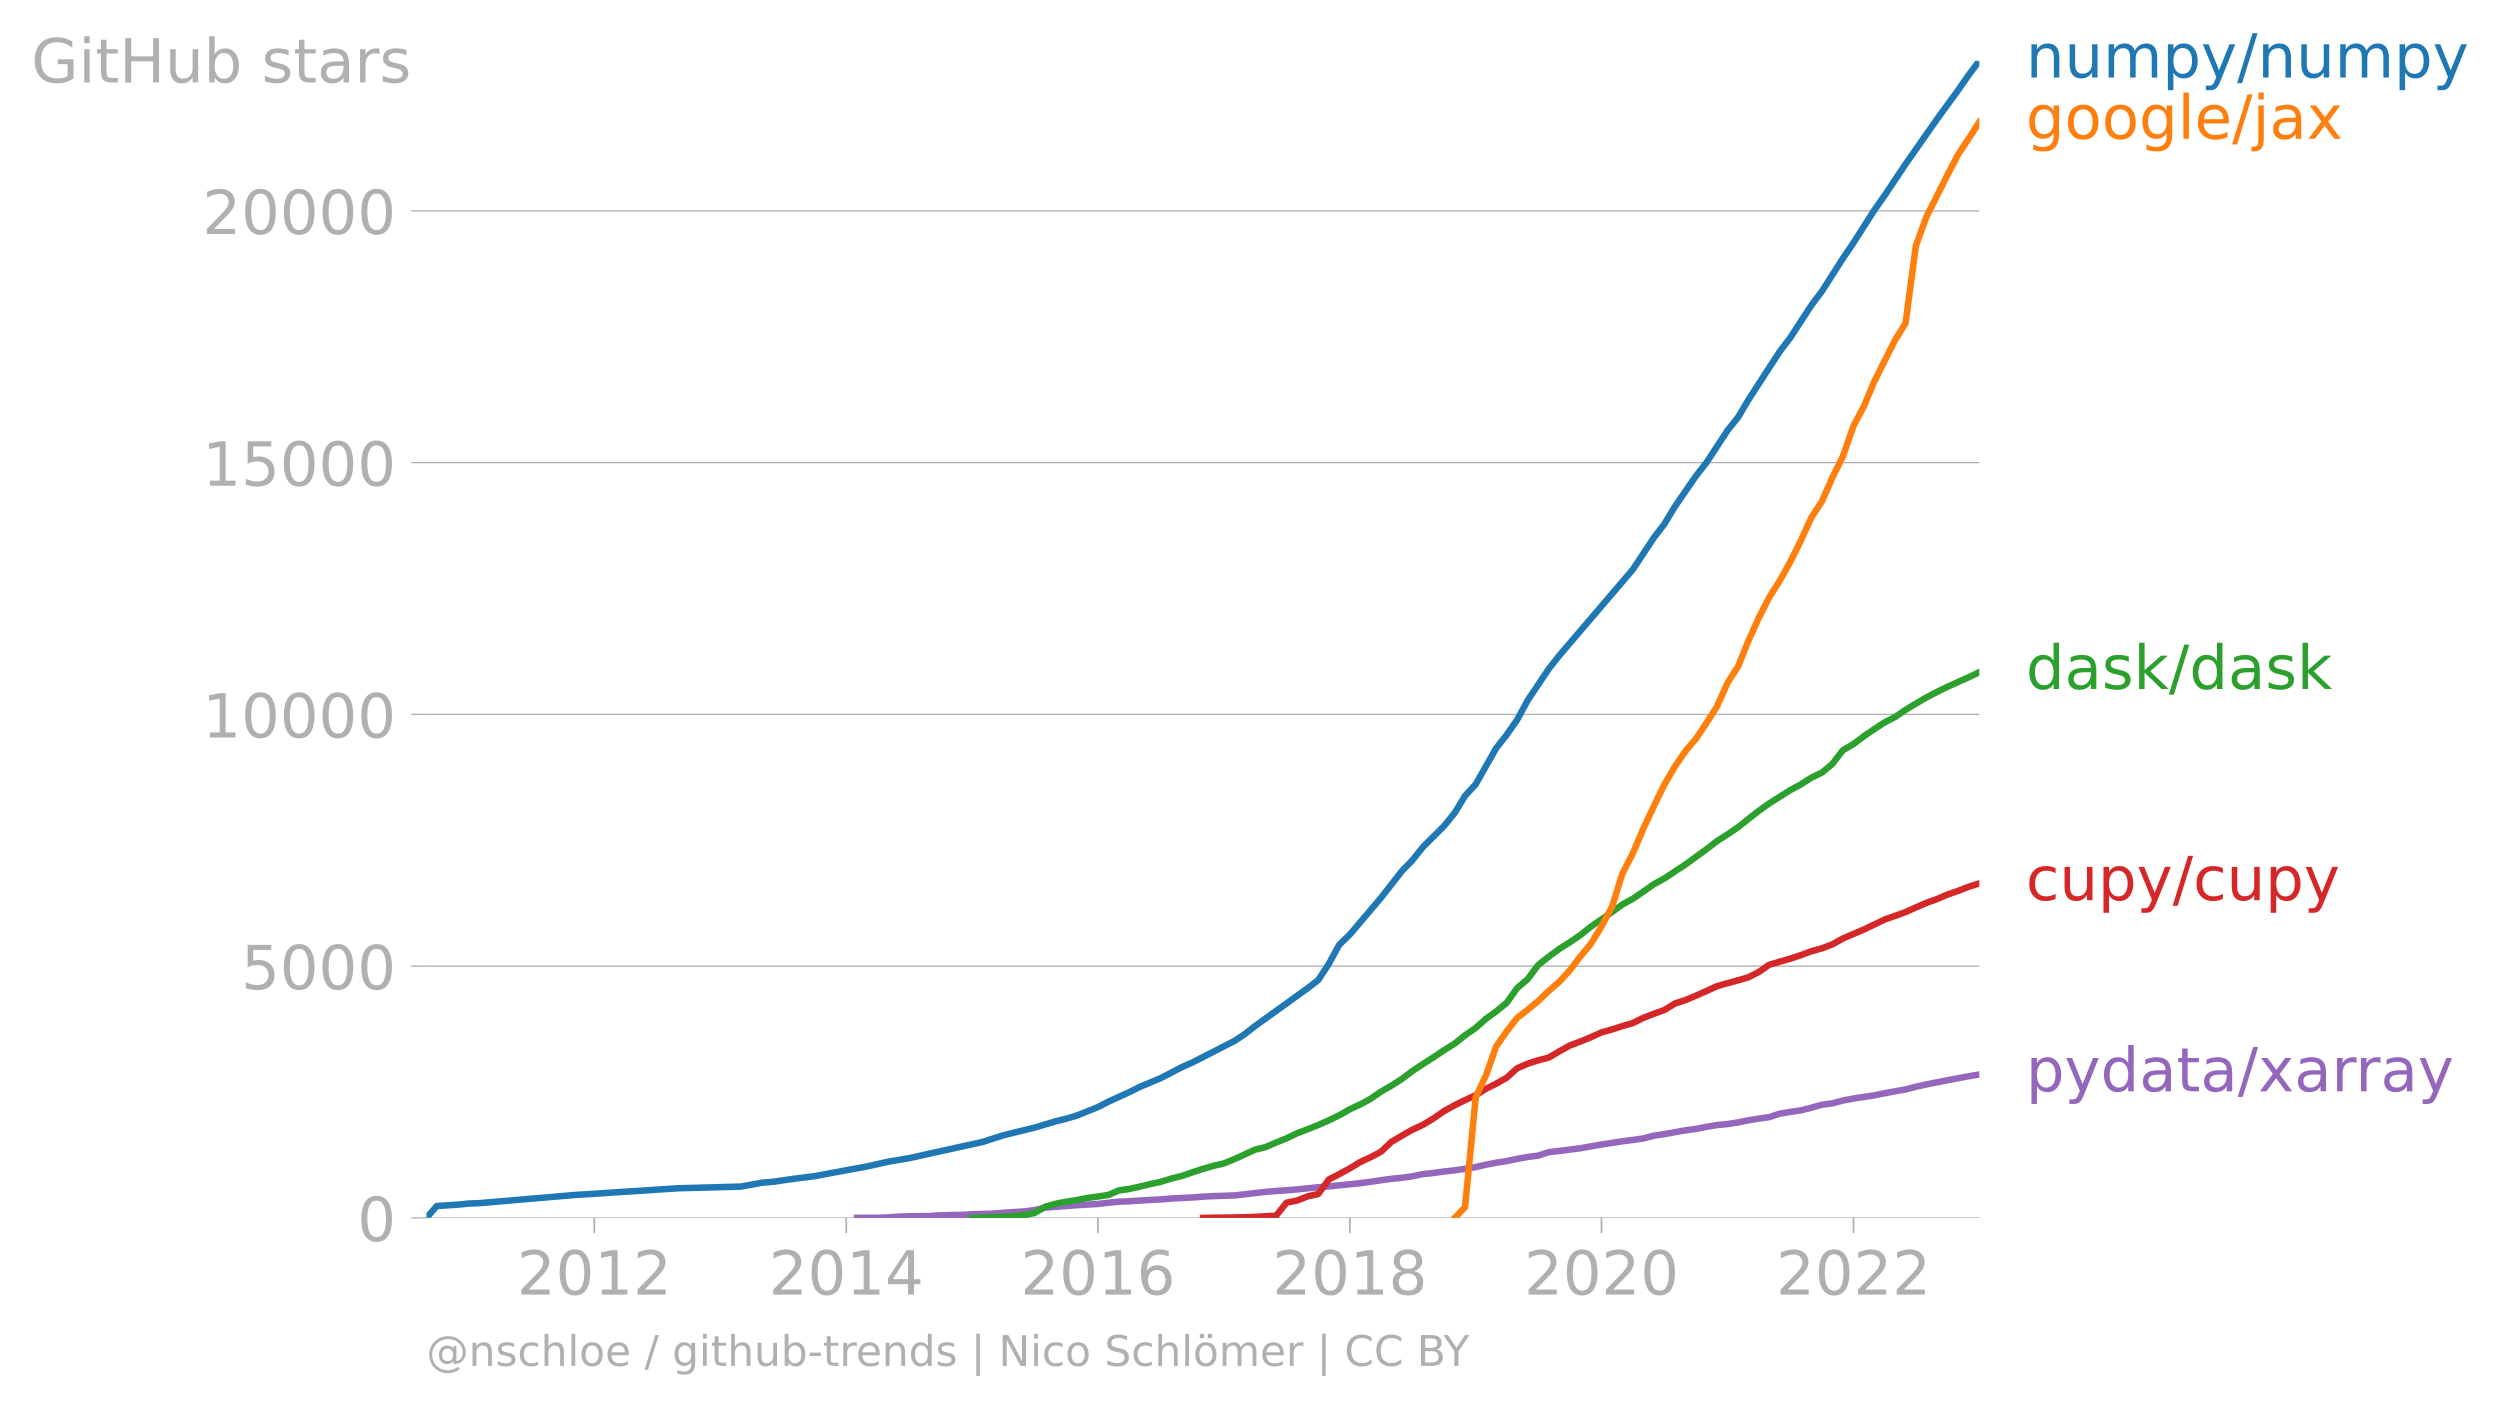
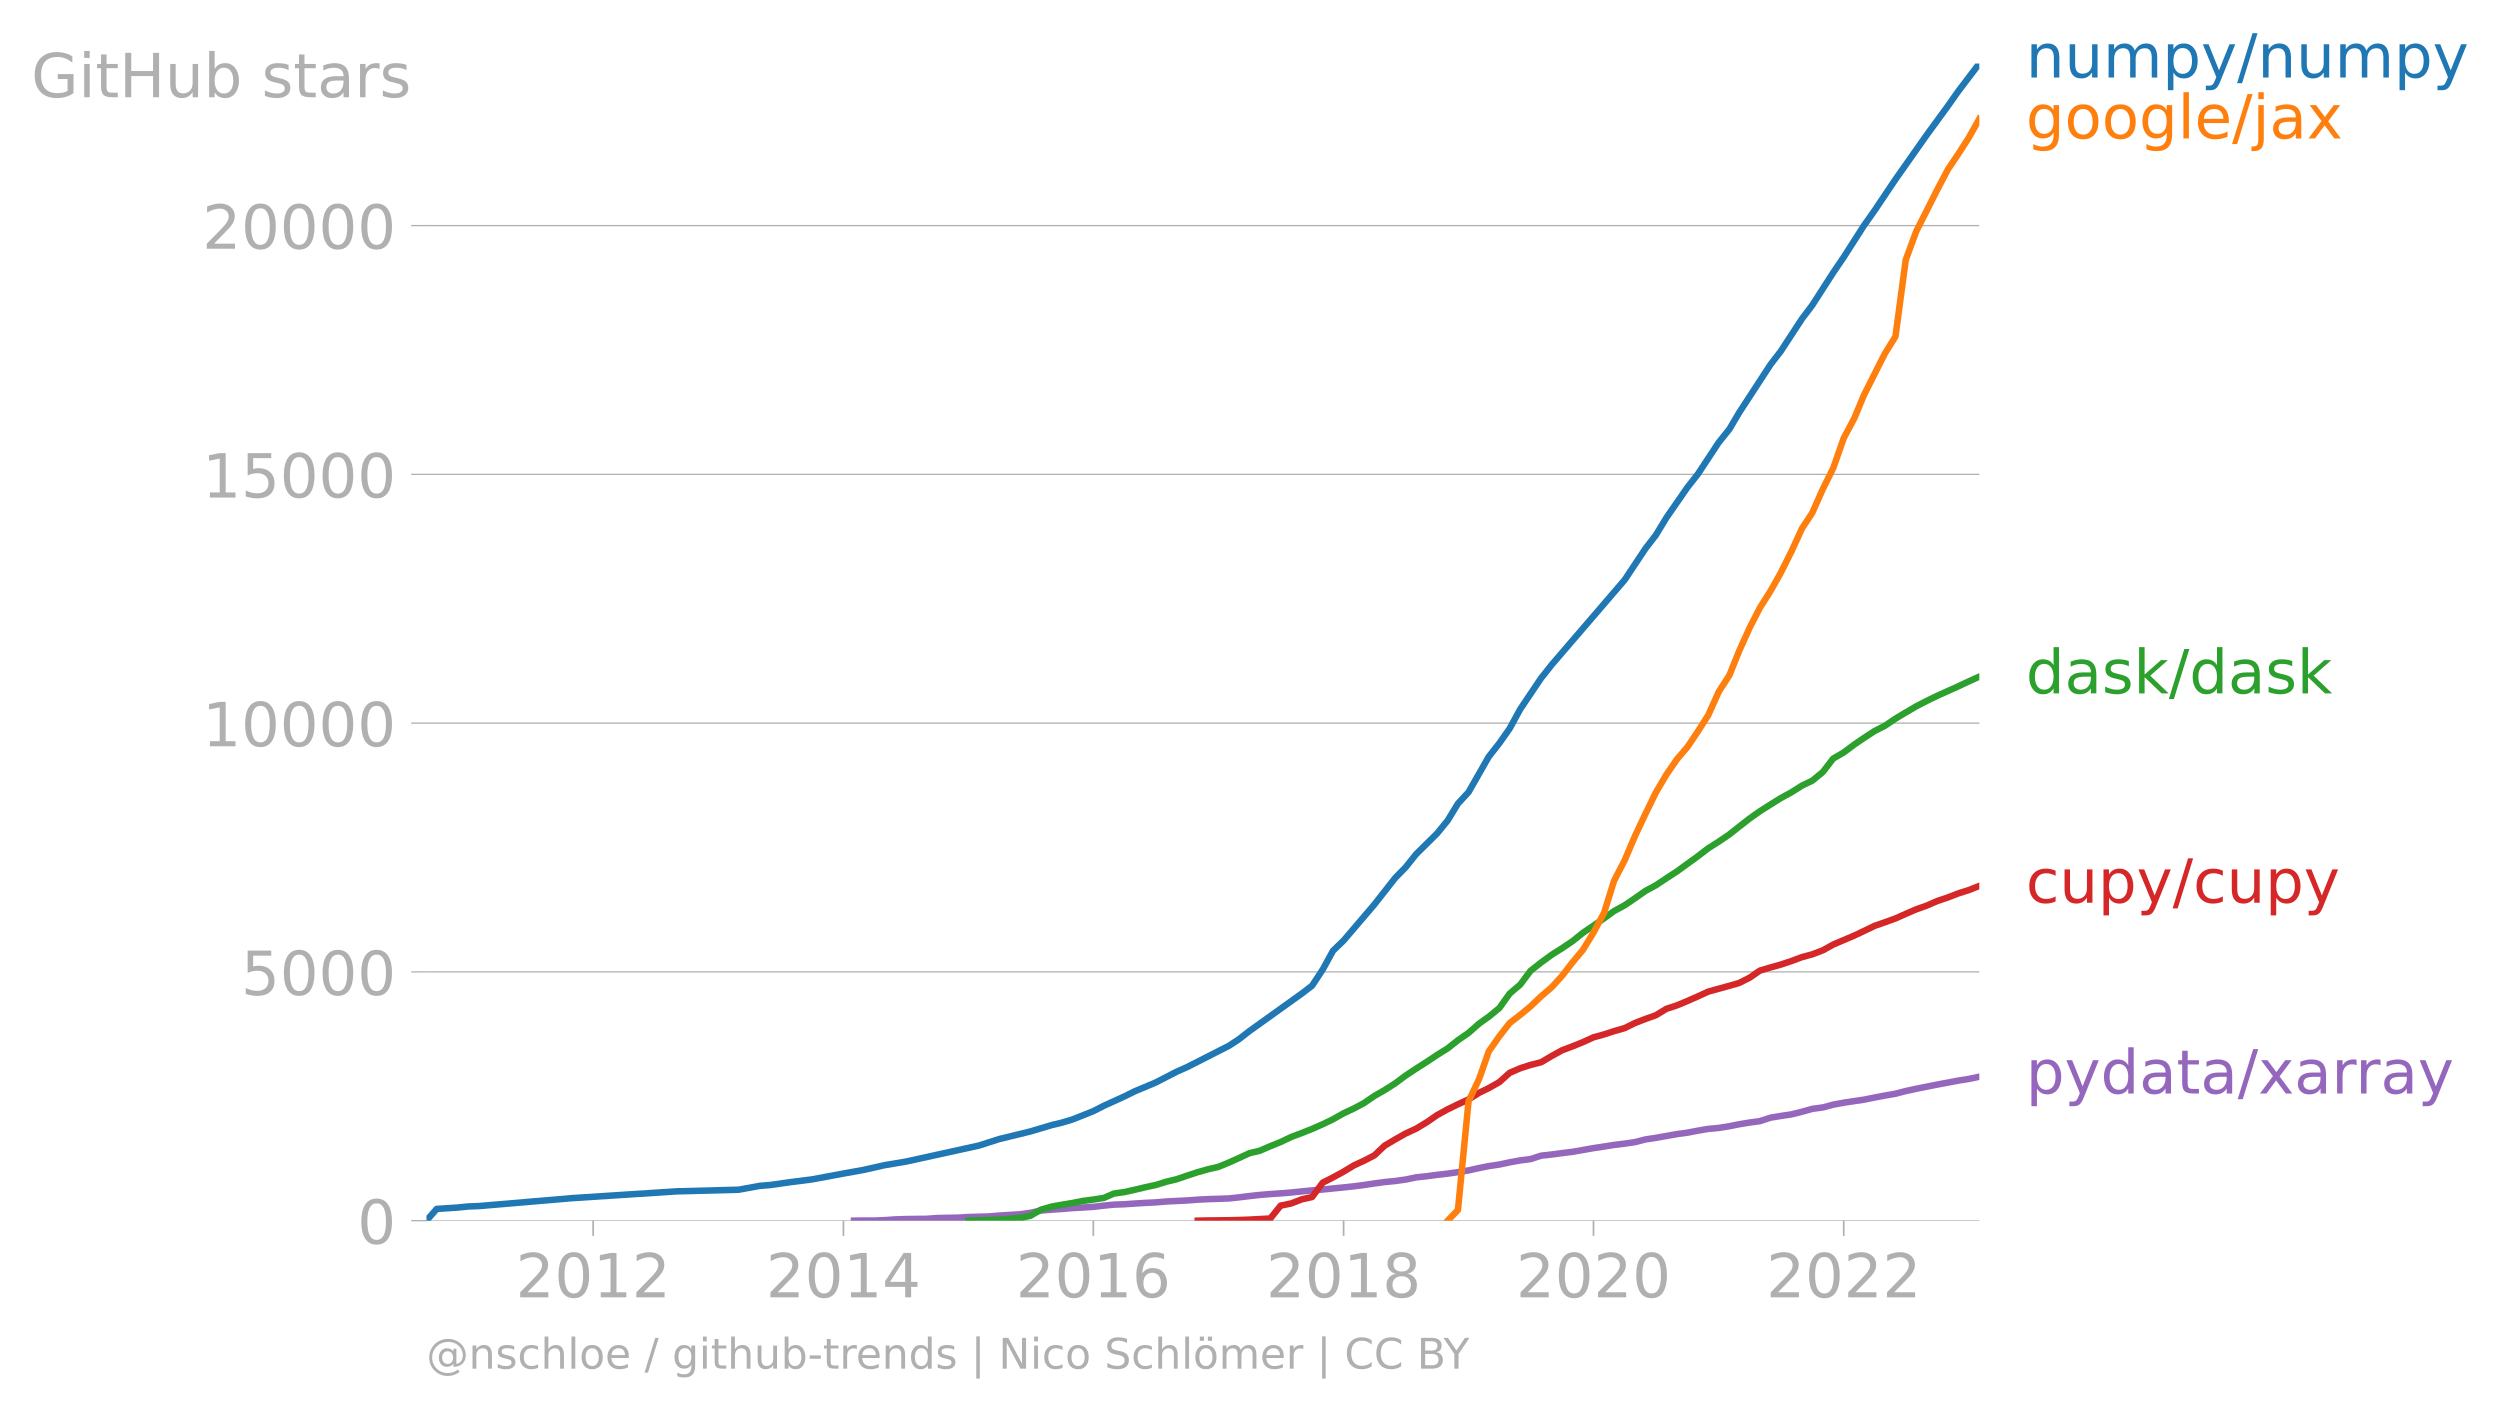
- <svg xmlns="http://www.w3.org/2000/svg" xmlns:xlink="http://www.w3.org/1999/xlink" width="766.58" height="431.485" viewBox="0 0 574.935 323.614">
+ <svg xmlns="http://www.w3.org/2000/svg" xmlns:xlink="http://www.w3.org/1999/xlink" width="766.58" height="432.329" viewBox="0 0 574.935 324.247">
  <defs>
    <style>*{stroke-linejoin:round;stroke-linecap:butt}</style>
  </defs>
  <g id="figure_1">
-     <path id="patch_1" d="M0 323.614h574.935V0H0v323.614z" style="fill:none" />
+     <path id="patch_1" d="M0 324.247h574.935V0H0v324.247z" style="fill:none" />
    <g id="axes_1">
-       <path id="patch_2" d="M98.073 280.087h357.12V13.975H98.073v266.112z" style="fill:none" />
+       <path id="patch_2" d="M98.073 280.72h357.12V14.606H98.073V280.72z" style="fill:none" />
      <g id="matplotlib.axis_1">
        <g id="xtick_1">
          <g id="line2d_1">
            <defs>
-               <path id="m43608f2781" d="M0 0v3.5" style="stroke:#b0b0b0;stroke-width:.4" />
-             </defs>
-             <use xlink:href="#m43608f2781" x="136.679" y="280.087" style="fill:#b0b0b0;stroke:#b0b0b0;stroke-width:.4" />
-           </g>
-           <g id="text_1" style="fill:#b0b0b0" transform="matrix(.14 0 0 -.14 118.864 297.724)">
+               <path id="m8bb964fc53" d="M0 0v3.5" style="stroke:#b0b0b0;stroke-width:.4" />
+             </defs>
+             <use xlink:href="#m8bb964fc53" x="136.415" y="280.719" style="fill:#b0b0b0;stroke:#b0b0b0;stroke-width:.4" />
+           </g>
+           <g id="text_1" style="fill:#b0b0b0" transform="matrix(.14 0 0 -.14 118.6 298.357)">
            <defs>
              <path id="DejaVuSans-32" d="M1228 531h2203V0H469v531q359 372 979 998 621 627 780 809 303 340 423 576 121 236 121 464 0 372-261 606-261 235-680 235-297 0-627-103-329-103-704-313v638q381 153 712 231 332 78 607 78 725 0 1156-363 431-362 431-968 0-288-108-546-107-257-392-607-78-91-497-524-418-433-1181-1211z" transform="scale(.01563)" />
              <path id="DejaVuSans-30" d="M2034 4250q-487 0-733-480-245-479-245-1442 0-959 245-1439 246-480 733-480 491 0 736 480 246 480 246 1439 0 963-246 1442-245 480-736 480zm0 500q785 0 1199-621 414-620 414-1801 0-1178-414-1799Q2819-91 2034-91q-784 0-1198 620-414 621-414 1799 0 1181 414 1801 414 621 1198 621z" transform="scale(.01563)" />
              <path id="DejaVuSans-31" d="M794 531h1031v3560L703 3866v575l1116 225h631V531h1031V0H794v531z" transform="scale(.01563)" />
            </defs>
            <use xlink:href="#DejaVuSans-32" />
            <use xlink:href="#DejaVuSans-30" x="63.623" />
            <use xlink:href="#DejaVuSans-31" x="127.246" />
            <use xlink:href="#DejaVuSans-32" x="190.869" />
          </g>
        </g>
        <g id="xtick_2">
-           <use xlink:href="#m43608f2781" id="line2d_2" x="194.626" y="280.087" style="fill:#b0b0b0;stroke:#b0b0b0;stroke-width:.4" />
-           <g id="text_2" style="fill:#b0b0b0" transform="matrix(.14 0 0 -.14 176.811 297.724)">
+           <use xlink:href="#m8bb964fc53" id="line2d_2" x="193.966" y="280.719" style="fill:#b0b0b0;stroke:#b0b0b0;stroke-width:.4" />
+           <g id="text_2" style="fill:#b0b0b0" transform="matrix(.14 0 0 -.14 176.151 298.357)">
            <defs>
              <path id="DejaVuSans-34" d="M2419 4116 825 1625h1594v2491zm-166 550h794V1625h666v-525h-666V0h-628v1100H313v609l1940 2957z" transform="scale(.01563)" />
            </defs>
            <use xlink:href="#DejaVuSans-32" />
            <use xlink:href="#DejaVuSans-30" x="63.623" />
            <use xlink:href="#DejaVuSans-31" x="127.246" />
            <use xlink:href="#DejaVuSans-34" x="190.869" />
          </g>
        </g>
        <g id="xtick_3">
-           <use xlink:href="#m43608f2781" id="line2d_3" x="252.495" y="280.087" style="fill:#b0b0b0;stroke:#b0b0b0;stroke-width:.4" />
-           <g id="text_3" style="fill:#b0b0b0" transform="matrix(.14 0 0 -.14 234.68 297.724)">
+           <use xlink:href="#m8bb964fc53" id="line2d_3" x="251.439" y="280.719" style="fill:#b0b0b0;stroke:#b0b0b0;stroke-width:.4" />
+           <g id="text_3" style="fill:#b0b0b0" transform="matrix(.14 0 0 -.14 233.624 298.357)">
            <defs>
              <path id="DejaVuSans-36" d="M2113 2584q-425 0-674-291-248-290-248-796 0-503 248-796 249-292 674-292t673 292q248 293 248 796 0 506-248 796-248 291-673 291zm1253 1979v-575q-238 112-480 171-242 60-480 60-625 0-955-422-329-422-376-1275 184 272 462 417 279 145 613 145 703 0 1111-427 408-426 408-1160 0-719-425-1154Q2819-91 2113-91q-810 0-1238 620-428 621-428 1799 0 1106 525 1764t1409 658q238 0 480-47t505-140z" transform="scale(.01563)" />
            </defs>
            <use xlink:href="#DejaVuSans-32" />
            <use xlink:href="#DejaVuSans-30" x="63.623" />
            <use xlink:href="#DejaVuSans-31" x="127.246" />
            <use xlink:href="#DejaVuSans-36" x="190.869" />
          </g>
        </g>
        <g id="xtick_4">
-           <use xlink:href="#m43608f2781" id="line2d_4" x="310.443" y="280.087" style="fill:#b0b0b0;stroke:#b0b0b0;stroke-width:.4" />
-           <g id="text_4" style="fill:#b0b0b0" transform="matrix(.14 0 0 -.14 292.628 297.724)">
+           <use xlink:href="#m8bb964fc53" id="line2d_4" x="308.991" y="280.719" style="fill:#b0b0b0;stroke:#b0b0b0;stroke-width:.4" />
+           <g id="text_4" style="fill:#b0b0b0" transform="matrix(.14 0 0 -.14 291.176 298.357)">
            <defs>
              <path id="DejaVuSans-38" d="M2034 2216q-450 0-708-241-257-241-257-662 0-422 257-663 258-241 708-241t709 242q260 243 260 662 0 421-258 662-257 241-711 241zm-631 268q-406 100-633 378-226 279-226 679 0 559 398 884 399 325 1092 325 697 0 1094-325t397-884q0-400-227-679-226-278-629-378 456-106 710-416 255-309 255-755 0-679-414-1042Q2806-91 2034-91q-771 0-1186 362-414 363-414 1042 0 446 256 755 257 310 713 416zm-231 997q0-362 226-565 227-203 636-203 407 0 636 203 230 203 230 565 0 363-230 566-229 203-636 203-409 0-636-203-226-203-226-566z" transform="scale(.01563)" />
            </defs>
            <use xlink:href="#DejaVuSans-32" />
            <use xlink:href="#DejaVuSans-30" x="63.623" />
            <use xlink:href="#DejaVuSans-31" x="127.246" />
            <use xlink:href="#DejaVuSans-38" x="190.869" />
          </g>
        </g>
        <g id="xtick_5">
-           <use xlink:href="#m43608f2781" id="line2d_5" x="368.311" y="280.087" style="fill:#b0b0b0;stroke:#b0b0b0;stroke-width:.4" />
-           <g id="text_5" style="fill:#b0b0b0" transform="matrix(.14 0 0 -.14 350.496 297.724)">
+           <use xlink:href="#m8bb964fc53" id="line2d_5" x="366.464" y="280.719" style="fill:#b0b0b0;stroke:#b0b0b0;stroke-width:.4" />
+           <g id="text_5" style="fill:#b0b0b0" transform="matrix(.14 0 0 -.14 348.65 298.357)">
            <use xlink:href="#DejaVuSans-32" />
            <use xlink:href="#DejaVuSans-30" x="63.623" />
            <use xlink:href="#DejaVuSans-32" x="127.246" />
            <use xlink:href="#DejaVuSans-30" x="190.869" />
          </g>
        </g>
        <g id="xtick_6">
-           <use xlink:href="#m43608f2781" id="line2d_6" x="426.259" y="280.087" style="fill:#b0b0b0;stroke:#b0b0b0;stroke-width:.4" />
-           <g id="text_6" style="fill:#b0b0b0" transform="matrix(.14 0 0 -.14 408.444 297.724)">
+           <use xlink:href="#m8bb964fc53" id="line2d_6" x="424.016" y="280.719" style="fill:#b0b0b0;stroke:#b0b0b0;stroke-width:.4" />
+           <g id="text_6" style="fill:#b0b0b0" transform="matrix(.14 0 0 -.14 406.201 298.357)">
            <use xlink:href="#DejaVuSans-32" />
            <use xlink:href="#DejaVuSans-30" x="63.623" />
            <use xlink:href="#DejaVuSans-32" x="127.246" />
            <use xlink:href="#DejaVuSans-32" x="190.869" />
          </g>
        </g>
      </g>
      <g id="matplotlib.axis_2">
        <g id="ytick_1">
-           <path id="line2d_7" d="M98.073 280.087h357.12" clip-path="url(#p325bdf57ca)" style="fill:none;stroke:#b0b0b0;stroke-width:.3;stroke-linecap:square" />
+           <path id="line2d_7" d="M98.073 280.72h357.12" clip-path="url(#pd0ce75c96c)" style="fill:none;stroke:#b0b0b0;stroke-width:.3;stroke-linecap:square" />
          <g id="line2d_8">
            <defs>
-               <path id="m8c023f6ba6" d="M0 0h-3.5" style="stroke:#b0b0b0;stroke-width:.3" />
-             </defs>
-             <use xlink:href="#m8c023f6ba6" x="98.073" y="280.087" style="fill:#b0b0b0;stroke:#b0b0b0;stroke-width:.3" />
-           </g>
-           <use xlink:href="#DejaVuSans-30" id="text_7" style="fill:#b0b0b0" transform="matrix(.14 0 0 -.14 82.166 285.406)" />
+               <path id="m4c5a682021" d="M0 0h-3.5" style="stroke:#b0b0b0;stroke-width:.3" />
+             </defs>
+             <use xlink:href="#m4c5a682021" x="98.073" y="280.719" style="fill:#b0b0b0;stroke:#b0b0b0;stroke-width:.3" />
+           </g>
+           <use xlink:href="#DejaVuSans-30" id="text_7" style="fill:#b0b0b0" transform="matrix(.14 0 0 -.14 82.166 286.038)" />
        </g>
        <g id="ytick_2">
-           <path id="line2d_9" d="M98.073 222.188h357.12" clip-path="url(#p325bdf57ca)" style="fill:none;stroke:#b0b0b0;stroke-width:.3;stroke-linecap:square" />
-           <use xlink:href="#m8c023f6ba6" id="line2d_10" x="98.073" y="222.188" style="fill:#b0b0b0;stroke:#b0b0b0;stroke-width:.3" />
-           <g id="text_8" style="fill:#b0b0b0" transform="matrix(.14 0 0 -.14 55.443 227.507)">
+           <path id="line2d_9" d="M98.073 223.51h357.12" clip-path="url(#pd0ce75c96c)" style="fill:none;stroke:#b0b0b0;stroke-width:.3;stroke-linecap:square" />
+           <use xlink:href="#m4c5a682021" id="line2d_10" x="98.073" y="223.511" style="fill:#b0b0b0;stroke:#b0b0b0;stroke-width:.3" />
+           <g id="text_8" style="fill:#b0b0b0" transform="matrix(.14 0 0 -.14 55.443 228.83)">
            <defs>
              <path id="DejaVuSans-35" d="M691 4666h2478v-532H1269V2991q137 47 274 70 138 23 276 23 781 0 1237-428 457-428 457-1159 0-753-469-1171Q2575-91 1722-91q-294 0-599 50Q819 9 494 109v635q281-153 581-228t634-75q541 0 856 284 316 284 316 772 0 487-316 771-315 285-856 285-253 0-505-56-251-56-513-175v2344z" transform="scale(.01563)" />
            </defs>
            <use xlink:href="#DejaVuSans-35" />
            <use xlink:href="#DejaVuSans-30" x="63.623" />
            <use xlink:href="#DejaVuSans-30" x="127.246" />
            <use xlink:href="#DejaVuSans-30" x="190.869" />
          </g>
        </g>
        <g id="ytick_3">
-           <path id="line2d_11" d="M98.073 164.29h357.12" clip-path="url(#p325bdf57ca)" style="fill:none;stroke:#b0b0b0;stroke-width:.3;stroke-linecap:square" />
-           <use xlink:href="#m8c023f6ba6" id="line2d_12" x="98.073" y="164.29" style="fill:#b0b0b0;stroke:#b0b0b0;stroke-width:.3" />
-           <g id="text_9" style="fill:#b0b0b0" transform="matrix(.14 0 0 -.14 46.536 169.61)">
+           <path id="line2d_11" d="M98.073 166.302h357.12" clip-path="url(#pd0ce75c96c)" style="fill:none;stroke:#b0b0b0;stroke-width:.3;stroke-linecap:square" />
+           <use xlink:href="#m4c5a682021" id="line2d_12" x="98.073" y="166.302" style="fill:#b0b0b0;stroke:#b0b0b0;stroke-width:.3" />
+           <g id="text_9" style="fill:#b0b0b0" transform="matrix(.14 0 0 -.14 46.536 171.62)">
            <use xlink:href="#DejaVuSans-31" />
            <use xlink:href="#DejaVuSans-30" x="63.623" />
            <use xlink:href="#DejaVuSans-30" x="127.246" />
            <use xlink:href="#DejaVuSans-30" x="190.869" />
            <use xlink:href="#DejaVuSans-30" x="254.492" />
          </g>
        </g>
        <g id="ytick_4">
-           <path id="line2d_13" d="M98.073 106.392h357.12" clip-path="url(#p325bdf57ca)" style="fill:none;stroke:#b0b0b0;stroke-width:.3;stroke-linecap:square" />
-           <use xlink:href="#m8c023f6ba6" id="line2d_14" x="98.073" y="106.392" style="fill:#b0b0b0;stroke:#b0b0b0;stroke-width:.3" />
-           <g id="text_10" style="fill:#b0b0b0" transform="matrix(.14 0 0 -.14 46.536 111.71)">
+           <path id="line2d_13" d="M98.073 109.093h357.12" clip-path="url(#pd0ce75c96c)" style="fill:none;stroke:#b0b0b0;stroke-width:.3;stroke-linecap:square" />
+           <use xlink:href="#m4c5a682021" id="line2d_14" x="98.073" y="109.093" style="fill:#b0b0b0;stroke:#b0b0b0;stroke-width:.3" />
+           <g id="text_10" style="fill:#b0b0b0" transform="matrix(.14 0 0 -.14 46.536 114.412)">
            <use xlink:href="#DejaVuSans-31" />
            <use xlink:href="#DejaVuSans-35" x="63.623" />
            <use xlink:href="#DejaVuSans-30" x="127.246" />
            <use xlink:href="#DejaVuSans-30" x="190.869" />
            <use xlink:href="#DejaVuSans-30" x="254.492" />
          </g>
        </g>
        <g id="ytick_5">
-           <path id="line2d_15" d="M98.073 48.494h357.12" clip-path="url(#p325bdf57ca)" style="fill:none;stroke:#b0b0b0;stroke-width:.3;stroke-linecap:square" />
-           <use xlink:href="#m8c023f6ba6" id="line2d_16" x="98.073" y="48.494" style="fill:#b0b0b0;stroke:#b0b0b0;stroke-width:.3" />
-           <g id="text_11" style="fill:#b0b0b0" transform="matrix(.14 0 0 -.14 46.536 53.813)">
+           <path id="line2d_15" d="M98.073 51.885h357.12" clip-path="url(#pd0ce75c96c)" style="fill:none;stroke:#b0b0b0;stroke-width:.3;stroke-linecap:square" />
+           <use xlink:href="#m4c5a682021" id="line2d_16" x="98.073" y="51.885" style="fill:#b0b0b0;stroke:#b0b0b0;stroke-width:.3" />
+           <g id="text_11" style="fill:#b0b0b0" transform="matrix(.14 0 0 -.14 46.536 57.203)">
            <use xlink:href="#DejaVuSans-32" />
            <use xlink:href="#DejaVuSans-30" x="63.623" />
            <use xlink:href="#DejaVuSans-30" x="127.246" />
            <use xlink:href="#DejaVuSans-30" x="190.869" />
            <use xlink:href="#DejaVuSans-30" x="254.492" />
          </g>
        </g>
-         <g id="text_12" style="fill:#b0b0b0" transform="matrix(.14 0 0 -.14 7.2 18.97)">
+         <g id="text_12" style="fill:#b0b0b0" transform="matrix(.14 0 0 -.14 7.2 22.362)">
          <defs>
            <path id="DejaVuSans-47" d="M3809 666v1253H2778v519h1656V434q-365-259-806-392-440-133-940-133-1094 0-1712 639-617 640-617 1780 0 1144 617 1783 618 639 1712 639 456 0 867-113 411-112 758-331v-672q-350 297-744 447t-828 150q-857 0-1287-478-429-478-429-1425 0-944 429-1422 430-478 1287-478 334 0 596 58 263 58 472 180z" transform="scale(.01563)" />
            <path id="DejaVuSans-69" d="M603 3500h575V0H603v3500zm0 1363h575v-729H603v729z" transform="scale(.01563)" />
            <path id="DejaVuSans-74" d="M1172 4494v-994h1184v-447H1172V1153q0-428 117-550t477-122h590V0h-590q-666 0-919 248-253 249-253 905v1900H172v447h422v994h578z" transform="scale(.01563)" />
            <path id="DejaVuSans-48" d="M628 4666h631V2753h2294v1913h631V0h-631v2222H1259V0H628v4666z" transform="scale(.01563)" />
            <path id="DejaVuSans-75" d="M544 1381v2119h575V1403q0-497 193-746 194-248 582-248 465 0 735 297 271 297 271 810v1984h575V0h-575v538q-209-319-486-474-276-155-642-155-603 0-916 375-312 375-312 1097zm1447 2203z" transform="scale(.01563)" />
            <path id="DejaVuSans-62" d="M3116 1747q0 634-261 995t-717 361q-457 0-718-361t-261-995q0-634 261-995t718-361q456 0 717 361t261 995zM1159 2969q182 312 458 463 277 152 661 152 638 0 1036-506 399-506 399-1331T3314 415Q2916-91 2278-91q-384 0-661 152-276 152-458 464V0H581v4863h578V2969z" transform="scale(.01563)" />
            <path id="DejaVuSans-73" d="M2834 3397v-544q-243 125-506 187-262 63-544 63-428 0-642-131t-214-394q0-200 153-314t616-217l197-44q612-131 870-370t258-667q0-488-386-773Q2250-91 1575-91q-281 0-586 55T347 128v594q319-166 628-249 309-82 613-82 406 0 624 139 219 139 219 392 0 234-158 359-157 125-692 241l-200 47q-534 112-772 345-237 233-237 639 0 494 350 762 350 269 994 269 318 0 599-47 282-46 519-140z" transform="scale(.01563)" />
            <path id="DejaVuSans-61" d="M2194 1759q-697 0-966-159t-269-544q0-306 202-486 202-179 548-179 479 0 768 339t289 901v128h-572zm1147 238V0h-575v531q-197-318-491-470T1556-91q-537 0-855 302-317 302-317 808 0 590 395 890 396 300 1180 300h807v57q0 397-261 614t-733 217q-300 0-585-72-284-72-546-216v532q315 122 612 182 297 61 578 61 760 0 1135-394 375-393 375-1193z" transform="scale(.01563)" />
            <path id="DejaVuSans-72" d="M2631 2963q-97 56-211 82-114 27-251 27-488 0-749-317t-261-911V0H581v3500h578v-544q182 319 472 473 291 155 707 155 59 0 131-8 72-7 159-23l3-590z" transform="scale(.01563)" />
          </defs>
          <use xlink:href="#DejaVuSans-47" />
          <use xlink:href="#DejaVuSans-69" x="77.49" />
          <use xlink:href="#DejaVuSans-74" x="105.273" />
          <use xlink:href="#DejaVuSans-48" x="144.482" />
          <use xlink:href="#DejaVuSans-75" x="219.678" />
          <use xlink:href="#DejaVuSans-62" x="283.057" />
          <use xlink:href="#DejaVuSans-20" x="346.533" />
          <use xlink:href="#DejaVuSans-73" x="378.32" />
          <use xlink:href="#DejaVuSans-74" x="430.42" />
          <use xlink:href="#DejaVuSans-61" x="469.629" />
          <use xlink:href="#DejaVuSans-72" x="530.908" />
          <use xlink:href="#DejaVuSans-73" x="572.021" />
        </g>
      </g>
-       <path id="line2d_17" d="m197.084 280.087 2.22-.023h2.457l2.378-.093 2.457-.174 2.379-.08 2.457-.036 2.457-.023 2.379-.173 2.457-.058 2.378-.035 2.458-.15 2.457-.07 2.22-.058 2.457-.208 2.378-.151 2.458-.15 2.378-.336 2.457-.545 2.458-.196 2.378-.163 2.457-.208 2.378-.127 2.458-.15 2.457-.29 2.3-.232 2.457-.093 2.378-.162 2.457-.15 2.378-.116 2.458-.208 2.457-.128 2.378-.116 2.458-.185 2.378-.127 2.457-.07 2.458-.092 2.22-.244 2.457-.3 2.378-.267 2.457-.208 2.379-.151 2.457-.208 2.457-.255 2.379-.232 2.457-.208 2.378-.243 2.458-.244 2.457-.266 2.22-.29 2.457-.37 2.378-.324 2.458-.243 2.378-.336 2.457-.51 2.458-.266 2.378-.324 2.457-.278 2.378-.347 2.458-.406 2.457-.556 2.22-.44 2.457-.37 2.378-.51 2.458-.451 2.378-.301 2.457-.8 2.458-.277 2.378-.313 2.458-.313 2.378-.416 2.457-.44 2.458-.371 2.298-.37 2.458-.302 2.378-.347 2.457-.637 2.379-.359 2.457-.44 2.457-.44 2.379-.324 2.457-.475 2.378-.405 2.458-.232 2.457-.393 2.22-.452 2.457-.405 2.378-.325 2.458-.81 2.378-.394 2.457-.37 2.458-.614 2.378-.672 2.457-.336 2.378-.636 2.458-.464 2.457-.37 2.22-.336 2.457-.498 2.379-.452 2.457-.428 2.378-.625 2.458-.533 2.457-.498 2.378-.475 2.458-.463 2.378-.451 2.457-.394" clip-path="url(#p325bdf57ca)" style="fill:none;stroke:#9467bd;stroke-width:1.5;stroke-linecap:square" />
-       <path id="line2d_18" d="m276.673 280.087 2.378-.047 2.457-.023 2.458-.035 2.22-.046 2.457-.092 2.378-.128 2.457-.139 2.379-2.987 2.457-.51 2.457-.961 2.379-.533 2.457-3.346 2.378-1.216 2.458-1.343 2.457-1.494 2.22-1.02 2.457-1.284 2.378-2.258 2.458-1.46 2.378-1.354 2.457-1.135 2.458-1.494 2.378-1.656 2.457-1.355 2.378-1.17 2.458-1.134 2.457-1.54 2.22-1.089 2.457-1.4 2.378-2.154 2.458-1.066 2.378-.776 2.457-.625 2.458-1.459 2.378-1.32 2.458-.926 2.378-.973 2.457-1.123 2.458-.684 2.298-.752 2.458-.707 2.378-1.18 2.457-.962 2.379-.845 2.457-1.505 2.457-.811 2.379-.996 2.457-1.088 2.378-1.1 2.458-.684 2.457-.683 2.22-.637 2.457-1.239 2.378-1.656 2.458-.73 2.378-.67 2.457-.823 2.458-.915 2.378-.648 2.457-.938 2.378-1.332 2.458-1.054 2.457-1.053 2.22-1.054 2.457-1.193 2.379-.833 2.457-.892 2.378-1.065 2.458-1.066 2.457-.88 2.378-1.042 2.458-.834 2.378-.926 2.457-.788" clip-path="url(#p325bdf57ca)" style="fill:none;stroke:#d62728;stroke-width:1.5;stroke-linecap:square" />
-       <path id="line2d_19" d="m223.56 280.087 2.458-.07 2.22-.104 2.457-.058 2.378-.208 2.458-.197 2.378-.487 2.457-1.435 2.458-.707 2.378-.44 2.457-.405 2.378-.475 2.458-.324 2.457-.382 2.3-1.02 2.457-.347 2.378-.532 2.457-.59 2.378-.51 2.458-.765 2.457-.602 2.378-.822 2.458-.81 2.378-.672 2.457-.58 2.458-1.018 2.22-1.008 2.457-1.134 2.378-.568 2.457-1.065 2.379-.961 2.457-1.181 2.457-.927 2.379-.95 2.457-1.088 2.378-1.158 2.458-1.39 2.457-1.157 2.22-1.193 2.457-1.69 2.378-1.367 2.458-1.575 2.378-1.783 2.457-1.633 2.458-1.575 2.378-1.598 2.457-1.54 2.378-1.887 2.458-1.714 2.457-2.177 2.22-1.586 2.457-2.027 2.378-3.346 2.458-2.108 2.378-3.196 2.457-1.945 2.458-1.807 2.378-1.505 2.458-1.667 2.378-1.923 2.457-1.679 2.458-1.702 2.298-1.69 2.458-1.344 2.378-1.62 2.457-1.738 2.379-1.285 2.457-1.644 2.457-1.61 2.379-1.737 2.457-1.783 2.378-1.841 2.458-1.564 2.457-1.679 2.22-1.771 2.457-1.923 2.378-1.69 2.458-1.564 2.378-1.493 2.457-1.344 2.458-1.563 2.378-1.146 2.457-2.027 2.378-3.115 2.458-1.435 2.457-1.853 2.22-1.517 2.457-1.61 2.379-1.216 2.457-1.667 2.378-1.436 2.458-1.447 2.457-1.274 2.378-1.158 2.458-1.112 2.378-1.077 2.457-1.158" clip-path="url(#p325bdf57ca)" style="fill:none;stroke:#2ca02c;stroke-width:1.5;stroke-linecap:square" />
+       <path id="line2d_17" d="m196.407 280.72 2.205-.024h2.44l2.362-.091 2.44-.172 2.363-.08 2.44-.034 2.44-.023 2.363-.172 2.44-.057 2.362-.034 2.441-.149 2.44-.069 2.205-.057 2.44-.206 2.363-.148 2.44-.15 2.362-.331 2.44-.538 2.441-.194 2.362-.16 2.44-.206 2.363-.126 2.44-.149 2.441-.286 2.283-.229 2.44-.091 2.363-.16 2.44-.15 2.362-.114 2.441-.206 2.44-.126 2.363-.114 2.44-.183 2.362-.126 2.44-.069 2.441-.091 2.205-.24 2.44-.298 2.362-.263 2.441-.206 2.362-.149 2.44-.206 2.441-.251 2.362-.23 2.44-.205 2.363-.24 2.44-.24 2.44-.264 2.205-.286 2.44-.366 2.363-.32 2.44-.24 2.362-.333 2.441-.503 2.44-.263 2.363-.32 2.44-.275 2.362-.343 2.44-.4 2.441-.55 2.205-.435 2.44-.366 2.362-.503 2.441-.447 2.362-.297 2.44-.79 2.441-.274 2.362-.31 2.44-.308 2.363-.412 2.44-.435 2.44-.366 2.284-.366 2.44-.297 2.363-.344 2.44-.629 2.362-.355 2.44-.434 2.441-.435 2.362-.32 2.44-.47 2.363-.4 2.44-.229 2.441-.39 2.205-.445 2.44-.4 2.362-.321 2.44-.801 2.363-.39 2.44-.365 2.44-.607 2.363-.663 2.44-.332 2.362-.63 2.441-.457 2.44-.366 2.205-.332 2.44-.492 2.363-.446 2.44-.424 2.362-.617 2.44-.527 2.441-.492 2.362-.469 2.44-.457 2.363-.447 2.44-.389 2.441-.515" clip-path="url(#pd0ce75c96c)" style="fill:none;stroke:#9467bd;stroke-width:1.5;stroke-linecap:square" />
+       <path id="line2d_18" d="m275.452 280.72 2.362-.046 2.44-.023 2.441-.035 2.205-.045 2.44-.092 2.362-.126 2.441-.137 2.362-2.952 2.44-.503 2.441-.95 2.362-.526 2.44-3.307 2.363-1.202 2.44-1.327 2.44-1.476 2.205-1.007 2.44-1.27 2.363-2.23 2.44-1.442 2.362-1.34 2.441-1.12 2.44-1.476 2.363-1.637 2.44-1.338 2.362-1.156 2.44-1.121 2.441-1.522 2.205-1.075 2.44-1.385 2.362-2.128 2.441-1.053 2.362-.766 2.44-.618 2.441-1.442 2.362-1.304 2.44-.916 2.363-.96 2.44-1.11 2.44-.676 2.284-.743 2.44-.698 2.363-1.167 2.44-.95 2.362-.835 2.44-1.488 2.441-.8 2.362-.984 2.44-1.076 2.363-1.087 2.44-.675 2.441-.675 2.205-.63 2.44-1.224 2.362-1.636 2.44-.72 2.363-.664 2.44-.813 2.44-.904 2.363-.64 2.44-.927 2.362-1.316 2.441-1.041 2.44-1.041 2.205-1.041 2.44-1.179 2.363-.824 2.44-.88 2.362-1.053 2.44-1.053 2.441-.87 2.362-1.03 2.44-.823 2.363-.916 2.44-.778 2.441-.96" clip-path="url(#pd0ce75c96c)" style="fill:none;stroke:#d62728;stroke-width:1.5;stroke-linecap:square" />
+       <path id="line2d_19" d="m222.703 280.72 2.44-.07 2.205-.102 2.44-.057 2.363-.206 2.44-.195 2.362-.48 2.44-1.42 2.441-.697 2.362-.435 2.44-.4 2.363-.47 2.44-.32 2.441-.378 2.283-1.006 2.44-.344 2.363-.526 2.44-.583 2.362-.504 2.441-.755 2.44-.595 2.363-.812 2.44-.801 2.362-.664 2.44-.572 2.441-1.007 2.205-.995 2.44-1.122 2.362-.56 2.441-1.053 2.362-.95 2.44-1.167 2.441-.915 2.362-.938 2.44-1.076 2.363-1.144 2.44-1.373 2.44-1.144 2.205-1.179 2.44-1.67 2.363-1.35 2.44-1.556 2.362-1.762 2.441-1.614 2.44-1.556 2.363-1.579 2.44-1.521 2.362-1.865 2.44-1.694 2.441-2.15 2.205-1.568 2.44-2.003 2.362-3.306 2.441-2.083 2.362-3.158 2.44-1.922 2.441-1.785 2.362-1.487 2.44-1.648 2.363-1.9 2.44-1.658 2.44-1.682 2.284-1.67 2.44-1.328 2.363-1.602 2.44-1.716 2.362-1.27 2.44-1.625 2.441-1.59 2.362-1.716 2.44-1.762 2.363-1.82 2.44-1.544 2.441-1.66 2.205-1.75 2.44-1.9 2.362-1.67 2.44-1.544 2.363-1.476 2.44-1.328 2.44-1.544 2.363-1.133 2.44-2.002 2.362-3.078 2.441-1.419 2.44-1.83 2.205-1.5 2.44-1.59 2.363-1.201 2.44-1.648 2.362-1.419 2.44-1.43 2.441-1.258 2.362-1.145 2.44-1.098 2.363-1.064 2.44-1.144 2.441-1.11" clip-path="url(#pd0ce75c96c)" style="fill:none;stroke:#2ca02c;stroke-width:1.5;stroke-linecap:square" />
      <g id="text_13" style="fill:#1f77b4" transform="matrix(.14 0 0 -.14 465.907 17.838)">
        <defs>
          <path id="DejaVuSans-6e" d="M3513 2113V0h-575v2094q0 497-194 743-194 247-581 247-466 0-735-297-269-296-269-809V0H581v3500h578v-544q207 316 486 472 280 156 646 156 603 0 912-373 310-373 310-1098z" transform="scale(.01563)" />
          <path id="DejaVuSans-6d" d="M3328 2828q216 388 516 572t706 184q547 0 844-383 297-382 297-1088V0h-578v2094q0 503-179 746-178 244-543 244-447 0-707-297-259-296-259-809V0h-578v2094q0 506-178 748t-550 242q-441 0-701-298-259-298-259-808V0H581v3500h578v-544q197 322 472 475t653 153q382 0 649-194 267-193 395-562z" transform="scale(.01563)" />
          <path id="DejaVuSans-70" d="M1159 525v-1856H581v4831h578v-531q182 312 458 463 277 152 661 152 638 0 1036-506 399-506 399-1331T3314 415Q2916-91 2278-91q-384 0-661 152-276 152-458 464zm1957 1222q0 634-261 995t-717 361q-457 0-718-361t-261-995q0-634 261-995t718-361q456 0 717 361t261 995z" transform="scale(.01563)" />
          <path id="DejaVuSans-79" d="M2059-325q-243-625-475-815-231-191-618-191H506v481h338q237 0 368 113 132 112 291 531l103 262L191 3500h609L1894 763l1094 2737h609L2059-325z" transform="scale(.01563)" />
          <path id="DejaVuSans-2f" d="M1625 4666h531L531-594H0l1625 5260z" transform="scale(.01563)" />
        </defs>
        <use xlink:href="#DejaVuSans-6e" />
        <use xlink:href="#DejaVuSans-75" x="63.379" />
        <use xlink:href="#DejaVuSans-6d" x="126.758" />
        <use xlink:href="#DejaVuSans-70" x="224.17" />
        <use xlink:href="#DejaVuSans-79" x="287.646" />
        <use xlink:href="#DejaVuSans-2f" x="346.826" />
        <use xlink:href="#DejaVuSans-6e" x="380.518" />
        <use xlink:href="#DejaVuSans-75" x="443.896" />
        <use xlink:href="#DejaVuSans-6d" x="507.275" />
        <use xlink:href="#DejaVuSans-70" x="604.688" />
        <use xlink:href="#DejaVuSans-79" x="668.164" />
      </g>
-       <g id="text_14" style="fill:#ff7f0e" transform="matrix(.14 0 0 -.14 465.907 31.919)">
+       <g id="text_14" style="fill:#ff7f0e" transform="matrix(.14 0 0 -.14 465.907 31.838)">
        <defs>
          <path id="DejaVuSans-67" d="M2906 1791q0 625-258 968-257 344-723 344-462 0-720-344-258-343-258-968 0-622 258-966t720-344q466 0 723 344 258 344 258 966zm575-1357q0-893-397-1329-396-436-1215-436-303 0-572 45t-522 139v559q253-137 500-202 247-66 503-66 566 0 847 295t281 892v285q-178-310-456-463T1784 0Q1141 0 747 490 353 981 353 1791q0 812 394 1302 394 491 1037 491 388 0 666-153t456-462v531h575V434z" transform="scale(.01563)" />
          <path id="DejaVuSans-6f" d="M1959 3097q-462 0-731-361t-269-989q0-628 267-989 268-361 733-361 460 0 728 362 269 363 269 988 0 622-269 986-268 364-728 364zm0 487q750 0 1178-488 429-487 429-1349 0-859-429-1349Q2709-91 1959-91q-753 0-1180 489-426 490-426 1349 0 862 426 1349 427 488 1180 488z" transform="scale(.01563)" />
          <path id="DejaVuSans-6c" d="M603 4863h575V0H603v4863z" transform="scale(.01563)" />
          <path id="DejaVuSans-65" d="M3597 1894v-281H953q38-594 358-905t892-311q331 0 642 81t618 244V178Q3153 47 2828-22t-659-69q-838 0-1327 487-489 488-489 1320 0 859 464 1363 464 505 1252 505 706 0 1117-455 411-454 411-1235zm-575 169q-6 471-264 752-258 282-683 282-481 0-770-272t-333-766l2050 4z" transform="scale(.01563)" />
          <path id="DejaVuSans-6a" d="M603 3500h575V-63q0-668-255-968-254-300-820-300h-219v487H38q328 0 446 152Q603-541 603-63v3563zm0 1363h575v-729H603v729z" transform="scale(.01563)" />
          <path id="DejaVuSans-78" d="M3513 3500 2247 1797 3578 0h-678L1881 1375 863 0H184l1360 1831L300 3500h678l928-1247 928 1247h679z" transform="scale(.01563)" />
        </defs>
        <use xlink:href="#DejaVuSans-67" />
        <use xlink:href="#DejaVuSans-6f" x="63.477" />
        <use xlink:href="#DejaVuSans-6f" x="124.658" />
        <use xlink:href="#DejaVuSans-67" x="185.84" />
        <use xlink:href="#DejaVuSans-6c" x="249.316" />
        <use xlink:href="#DejaVuSans-65" x="277.1" />
        <use xlink:href="#DejaVuSans-2f" x="338.623" />
        <use xlink:href="#DejaVuSans-6a" x="372.314" />
        <use xlink:href="#DejaVuSans-61" x="400.098" />
        <use xlink:href="#DejaVuSans-78" x="461.377" />
      </g>
-       <g id="text_15" style="fill:#2ca02c" transform="matrix(.14 0 0 -.14 465.907 158.45)">
+       <g id="text_15" style="fill:#2ca02c" transform="matrix(.14 0 0 -.14 465.907 159.467)">
        <defs>
          <path id="DejaVuSans-64" d="M2906 2969v1894h575V0h-575v525q-181-312-458-464-276-152-664-152-634 0-1033 506-398 507-398 1332t398 1331q399 506 1033 506 388 0 664-152 277-151 458-463zM947 1747q0-634 261-995t717-361q456 0 718 361 263 361 263 995t-263 995q-262 361-718 361t-717-361q-261-361-261-995z" transform="scale(.01563)" />
          <path id="DejaVuSans-6b" d="M581 4863h578V1991l1716 1509h734L1753 1863 3688 0h-750L1159 1709V0H581v4863z" transform="scale(.01563)" />
        </defs>
        <use xlink:href="#DejaVuSans-64" />
        <use xlink:href="#DejaVuSans-61" x="63.477" />
        <use xlink:href="#DejaVuSans-73" x="124.756" />
        <use xlink:href="#DejaVuSans-6b" x="176.855" />
        <use xlink:href="#DejaVuSans-2f" x="234.766" />
        <use xlink:href="#DejaVuSans-64" x="268.457" />
        <use xlink:href="#DejaVuSans-61" x="331.934" />
        <use xlink:href="#DejaVuSans-73" x="393.213" />
        <use xlink:href="#DejaVuSans-6b" x="445.313" />
      </g>
-       <g id="text_16" style="fill:#d62728" transform="matrix(.14 0 0 -.14 465.907 207.015)">
+       <g id="text_16" style="fill:#d62728" transform="matrix(.14 0 0 -.14 465.907 207.602)">
        <defs>
          <path id="DejaVuSans-63" d="M3122 3366v-538q-244 135-489 202t-495 67q-560 0-870-355-309-354-309-995t309-996q310-354 870-354 250 0 495 67t489 202V134Q2881 22 2623-34q-257-57-548-57-791 0-1257 497-465 497-465 1341 0 856 470 1346 471 491 1290 491 265 0 518-55 253-54 491-163z" transform="scale(.01563)" />
        </defs>
        <use xlink:href="#DejaVuSans-63" />
        <use xlink:href="#DejaVuSans-75" x="54.98" />
        <use xlink:href="#DejaVuSans-70" x="118.359" />
        <use xlink:href="#DejaVuSans-79" x="181.836" />
        <use xlink:href="#DejaVuSans-2f" x="241.016" />
        <use xlink:href="#DejaVuSans-63" x="274.707" />
        <use xlink:href="#DejaVuSans-75" x="329.688" />
        <use xlink:href="#DejaVuSans-70" x="393.066" />
        <use xlink:href="#DejaVuSans-79" x="456.543" />
      </g>
-       <g id="text_17" style="fill:#9467bd" transform="matrix(.14 0 0 -.14 465.907 250.971)">
+       <g id="text_17" style="fill:#9467bd" transform="matrix(.14 0 0 -.14 465.907 251.482)">
        <use xlink:href="#DejaVuSans-70" />
        <use xlink:href="#DejaVuSans-79" x="63.477" />
        <use xlink:href="#DejaVuSans-64" x="122.656" />
        <use xlink:href="#DejaVuSans-61" x="186.133" />
        <use xlink:href="#DejaVuSans-74" x="247.412" />
        <use xlink:href="#DejaVuSans-61" x="286.621" />
        <use xlink:href="#DejaVuSans-2f" x="347.9" />
        <use xlink:href="#DejaVuSans-78" x="381.592" />
        <use xlink:href="#DejaVuSans-61" x="440.771" />
        <use xlink:href="#DejaVuSans-72" x="502.051" />
        <use xlink:href="#DejaVuSans-72" x="541.414" />
        <use xlink:href="#DejaVuSans-61" x="582.527" />
        <use xlink:href="#DejaVuSans-79" x="643.807" />
      </g>
-       <g id="text_18" style="fill:#b0b0b0" transform="matrix(.09716 0 0 -.09716 98.073 314.123)">
+       <g id="text_18" style="fill:#b0b0b0" transform="matrix(.09716 0 0 -.09716 98.073 314.756)">
        <defs>
          <path id="DejaVuSans-40" d="M2381 1678q0-447 222-702 222-254 610-254 384 0 604 256 221 256 221 700 0 438-225 695-225 258-607 258-378 0-602-256-223-256-223-697zm1703-934q-187-241-429-355t-564-114q-538 0-874 389t-336 1014q0 625 337 1015 338 391 873 391 322 0 565-117 244-117 428-354v409h447V722q457 69 714 417 258 349 258 902 0 334-99 628-98 294-298 544-325 409-792 626t-1017 217q-384 0-738-102-353-101-653-301-490-319-767-836-276-517-276-1120 0-497 179-932 180-434 521-765 328-325 759-495 431-171 922-171 403 0 792 136t714 389l281-347q-390-303-851-464t-936-161q-578 0-1091 205-512 205-912 595Q841 78 631 592q-209 514-209 1105 0 569 212 1084 213 516 607 907 403 396 931 607t1119 211q662 0 1229-272 568-271 952-771 234-307 357-666 124-359 124-744 0-822-497-1297T4084 263v481z" transform="scale(.01563)" />
          <path id="DejaVuSans-68" d="M3513 2113V0h-575v2094q0 497-194 743-194 247-581 247-466 0-735-297-269-296-269-809V0H581v4863h578V2956q207 316 486 472 280 156 646 156 603 0 912-373 310-373 310-1098z" transform="scale(.01563)" />
          <path id="DejaVuSans-2d" d="M313 2009h1684v-512H313v512z" transform="scale(.01563)" />
          <path id="DejaVuSans-7c" d="M1344 4891v-6400H813v6400h531z" transform="scale(.01563)" />
          <path id="DejaVuSans-4e" d="M628 4666h850L3547 763v3903h612V0h-850L1241 3903V0H628v4666z" transform="scale(.01563)" />
          <path id="DejaVuSans-53" d="M3425 4513v-616q-359 172-678 256-319 85-616 85-515 0-795-200t-280-569q0-310 186-468 186-157 705-254l381-78q706-135 1042-474t336-907q0-679-455-1029Q2797-91 1919-91q-331 0-705 75-373 75-773 222v650q384-215 753-325 369-109 725-109 540 0 834 212 294 213 294 607 0 343-211 537t-692 291l-385 75q-706 140-1022 440-315 300-315 835 0 619 436 975t1201 356q329 0 669-60 341-59 697-177z" transform="scale(.01563)" />
          <path id="DejaVuSans-f6" d="M1959 3097q-462 0-731-361t-269-989q0-628 267-989 268-361 733-361 460 0 728 362 269 363 269 988 0 622-269 986-268 364-728 364zm0 487q750 0 1178-488 429-487 429-1349 0-859-429-1349Q2709-91 1959-91q-753 0-1180 489-426 490-426 1349 0 862 426 1349 427 488 1180 488zm295 1266h634v-631h-634v631zm-1222 0h634v-631h-634v631z" transform="scale(.01563)" />
          <path id="DejaVuSans-43" d="M4122 4306v-665q-319 297-680 443-361 147-767 147-800 0-1225-489t-425-1414q0-922 425-1411t1225-489q406 0 767 147t680 444V359q-331-225-702-338-370-112-782-112-1060 0-1670 648-609 649-609 1771 0 1125 609 1773 610 649 1670 649 418 0 788-111 371-111 696-333z" transform="scale(.01563)" />
          <path id="DejaVuSans-42" d="M1259 2228V519h1013q509 0 754 211 246 211 246 645 0 438-246 645-245 208-754 208H1259zm0 1919V2741h935q462 0 688 173 227 174 227 530 0 353-227 528-226 175-688 175h-935zm-631 519h1613q722 0 1112-300 391-300 391-853 0-429-200-682t-588-315q466-100 724-418 258-317 258-792 0-625-425-966Q3088 0 2303 0H628v4666z" transform="scale(.01563)" />
          <path id="DejaVuSans-59" d="M-13 4666h679l1293-1919 1285 1919h678L2272 2222V0h-634v2222L-13 4666z" transform="scale(.01563)" />
        </defs>
        <use xlink:href="#DejaVuSans-40" />
        <use xlink:href="#DejaVuSans-6e" x="100" />
        <use xlink:href="#DejaVuSans-73" x="163.379" />
        <use xlink:href="#DejaVuSans-63" x="215.479" />
        <use xlink:href="#DejaVuSans-68" x="270.459" />
        <use xlink:href="#DejaVuSans-6c" x="333.838" />
        <use xlink:href="#DejaVuSans-6f" x="361.621" />
        <use xlink:href="#DejaVuSans-65" x="422.803" />
        <use xlink:href="#DejaVuSans-20" x="484.326" />
        <use xlink:href="#DejaVuSans-2f" x="516.113" />
        <use xlink:href="#DejaVuSans-20" x="549.805" />
        <use xlink:href="#DejaVuSans-67" x="581.592" />
        <use xlink:href="#DejaVuSans-69" x="645.068" />
        <use xlink:href="#DejaVuSans-74" x="672.852" />
        <use xlink:href="#DejaVuSans-68" x="712.061" />
        <use xlink:href="#DejaVuSans-75" x="775.439" />
        <use xlink:href="#DejaVuSans-62" x="838.818" />
        <use xlink:href="#DejaVuSans-2d" x="902.295" />
        <use xlink:href="#DejaVuSans-74" x="938.379" />
        <use xlink:href="#DejaVuSans-72" x="977.588" />
        <use xlink:href="#DejaVuSans-65" x="1016.451" />
        <use xlink:href="#DejaVuSans-6e" x="1077.975" />
        <use xlink:href="#DejaVuSans-64" x="1141.354" />
        <use xlink:href="#DejaVuSans-73" x="1204.83" />
        <use xlink:href="#DejaVuSans-20" x="1256.93" />
        <use xlink:href="#DejaVuSans-7c" x="1288.717" />
        <use xlink:href="#DejaVuSans-20" x="1322.408" />
        <use xlink:href="#DejaVuSans-4e" x="1354.195" />
        <use xlink:href="#DejaVuSans-69" x="1429" />
        <use xlink:href="#DejaVuSans-63" x="1456.783" />
        <use xlink:href="#DejaVuSans-6f" x="1511.764" />
        <use xlink:href="#DejaVuSans-20" x="1572.945" />
        <use xlink:href="#DejaVuSans-53" x="1604.732" />
        <use xlink:href="#DejaVuSans-63" x="1668.209" />
        <use xlink:href="#DejaVuSans-68" x="1723.189" />
        <use xlink:href="#DejaVuSans-6c" x="1786.568" />
        <use xlink:href="#DejaVuSans-f6" x="1814.352" />
        <use xlink:href="#DejaVuSans-6d" x="1875.533" />
        <use xlink:href="#DejaVuSans-65" x="1972.945" />
        <use xlink:href="#DejaVuSans-72" x="2034.469" />
        <use xlink:href="#DejaVuSans-20" x="2075.582" />
        <use xlink:href="#DejaVuSans-7c" x="2107.369" />
        <use xlink:href="#DejaVuSans-20" x="2141.061" />
        <use xlink:href="#DejaVuSans-43" x="2172.848" />
        <use xlink:href="#DejaVuSans-43" x="2242.672" />
        <use xlink:href="#DejaVuSans-20" x="2312.496" />
        <use xlink:href="#DejaVuSans-42" x="2344.283" />
        <use xlink:href="#DejaVuSans-59" x="2407.387" />
      </g>
-       <path id="line2d_20" d="m334.541 280.087 2.378-2.478 2.458-25.29 2.457-5.246 2.22-6.369 2.457-3.532 2.378-3.068 2.458-1.91 2.378-1.97 2.457-2.35 2.458-2.119 2.378-2.629 2.458-3.196 2.378-2.86 2.457-4.041 2.458-4.609 2.298-7.422 2.458-4.783 2.378-5.616 2.457-5.245 2.379-4.887 2.457-4.203 2.457-3.59 2.379-2.79 2.457-3.672 2.378-3.763 2.458-5.477 2.457-3.833 2.22-5.558 2.457-5.477 2.378-4.655 2.458-3.903 2.378-4.25 2.457-4.932 2.458-5.385 2.378-3.636 2.457-5.57 2.378-4.782 2.458-7.04 2.457-4.656 2.22-5.361 2.457-4.91 2.379-4.736 2.457-3.972 2.378-17.832 2.458-6.705 2.457-4.875 2.378-4.748 2.458-4.701 2.378-3.567 2.457-3.832" clip-path="url(#p325bdf57ca)" style="fill:none;stroke:#ff7f0e;stroke-width:1.5;stroke-linecap:square" />
-       <path id="line2d_21" d="m98.073 280.087 2.378-2.733 4.836-.313 2.457-.255 2.458-.092 21.641-1.853 24.178-1.575 14.348-.382 4.836-.891 2.457-.197 4.836-.695 4.835-.614 7.293-1.366 4.677-.846 4.836-1.1 4.836-.81 17.043-3.764 4.677-1.505 7.214-1.772 4.915-1.47 2.378-.58 2.457-.74 4.836-1.934 2.457-1.262 4.757-2.177 2.378-1.181 4.835-2.038 4.915-2.548 2.378-1.054 9.75-4.99 2.22-1.471 2.458-1.922 12.128-8.731 2.379-1.83 2.457-3.752 2.378-4.365 2.458-2.386 7.134-8.407 4.836-6.183 2.378-2.443 2.457-3.08 4.836-4.806 2.457-3.022 2.378-3.926 2.458-2.675 4.677-8.245 2.457-3.15 2.378-3.392 2.458-4.528 4.835-7.225 2.458-3.115 16.885-19.744 4.835-7.318 2.379-3.092 2.457-4.064 4.836-7.017 2.457-3.15 4.836-7.376 2.457-3.069 2.22-3.787 7.293-11.243 2.378-3.104 4.915-7.55 2.378-3.16 4.835-7.562 2.458-3.636 4.677-7.342 2.457-3.497 4.836-7.249 7.293-10.41 4.836-6.647 2.378-3.404 2.457-3.3h0" clip-path="url(#p325bdf57ca)" style="fill:none;stroke:#1f77b4;stroke-width:1.5;stroke-linecap:square" />
+       <path id="line2d_20" d="m332.925 280.72 2.362-2.45 2.44-24.988 2.441-5.183 2.205-6.293 2.44-3.49 2.362-3.032 2.441-1.888 2.362-1.945 2.44-2.322 2.441-2.094 2.362-2.598 2.44-3.157 2.363-2.827 2.44-3.993 2.44-4.554 2.284-7.334 2.44-4.725 2.363-5.55 2.44-5.183 2.362-4.828 2.44-4.153 2.441-3.547 2.362-2.758 2.44-3.627 2.363-3.718 2.44-5.412 2.441-3.787 2.205-5.492 2.44-5.412 2.362-4.6 2.44-3.856 2.363-4.199 2.44-4.874 2.44-5.32 2.363-3.593 2.44-5.504 2.362-4.725 2.441-6.957 2.44-4.6 2.205-5.297 2.44-4.851 2.363-4.68 2.44-3.924 2.362-17.62 2.44-6.625 2.441-4.817 2.362-4.692 2.44-4.645 2.363-3.524 2.44-3.787 2.441-4.348" clip-path="url(#pd0ce75c96c)" style="fill:none;stroke:#ff7f0e;stroke-width:1.5;stroke-linecap:square" />
+       <path id="line2d_21" d="m98.073 280.72 2.362-2.7 4.803-.31 2.44-.252 2.44-.091 21.494-1.83 24.013-1.557 14.25-.377 4.803-.881 2.44-.195 4.803-.686 4.802-.607 7.243-1.35 4.646-.835 4.802-1.087 4.803-.801 16.927-3.719 4.645-1.487 7.164-1.75 4.881-1.454 2.362-.572 2.44-.732 4.803-1.91 2.441-1.248 4.724-2.151 2.362-1.167 4.802-2.014 4.882-2.517 2.362-1.041 9.683-4.932 2.205-1.453 2.44-1.9 12.046-8.626 2.362-1.808 2.44-3.707 2.363-4.314 2.44-2.357 7.086-8.306 4.802-6.11 2.362-2.414 2.441-3.044 4.803-4.748 2.44-2.987 2.362-3.878 2.44-2.643 4.646-8.147 2.44-3.112 2.362-3.352 2.441-4.474 4.803-7.14 2.44-3.078 16.77-19.508 4.802-7.231 2.362-3.055 2.44-4.016 4.803-6.934 2.44-3.112 4.803-7.288 2.441-3.032 2.205-3.742 7.243-11.11 2.362-3.066 4.88-7.46 2.363-3.124 4.802-7.471 2.441-3.593 4.645-7.254 2.44-3.455 4.803-7.163 7.243-10.286 4.803-6.568 2.362-3.363 4.881-6.43h0" clip-path="url(#pd0ce75c96c)" style="fill:none;stroke:#1f77b4;stroke-width:1.5;stroke-linecap:square" />
    </g>
  </g>
  <defs>
-     <clipPath id="p325bdf57ca">
-       <path d="M98.073 13.975h357.12v266.112H98.073z" />
+     <clipPath id="pd0ce75c96c">
+       <path d="M98.073 14.607h357.12v266.112H98.073z" />
    </clipPath>
  </defs>
</svg>
